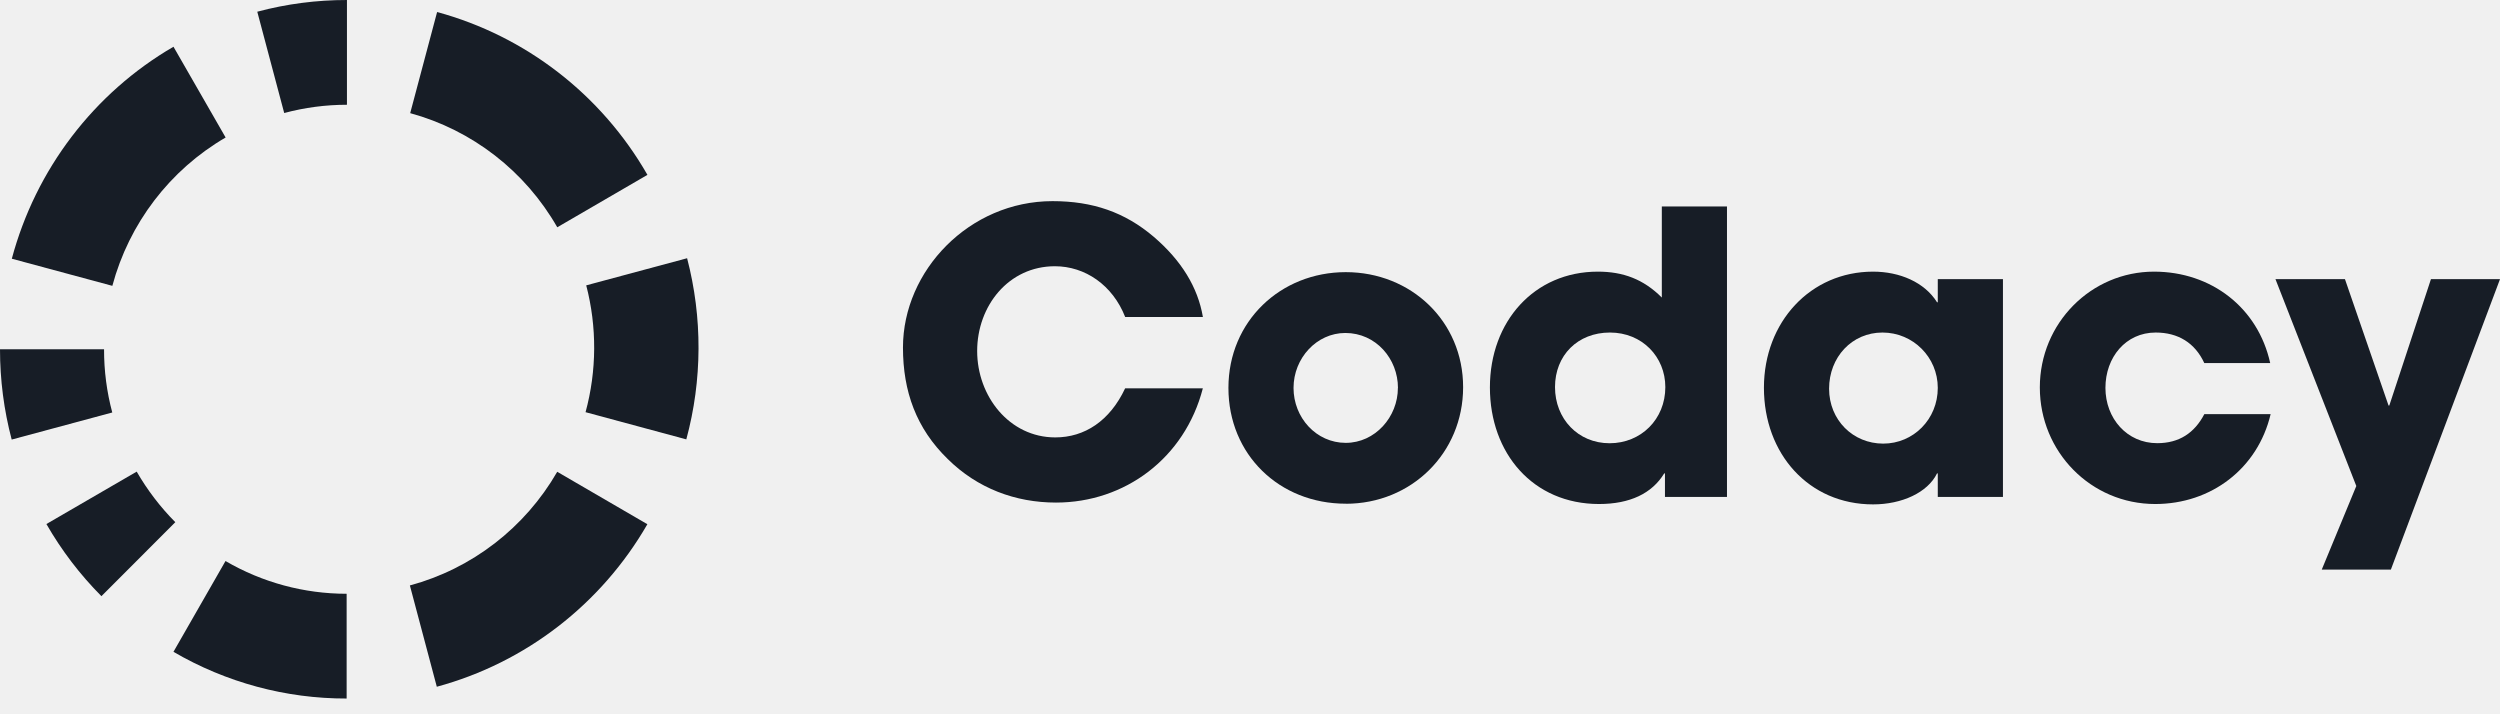
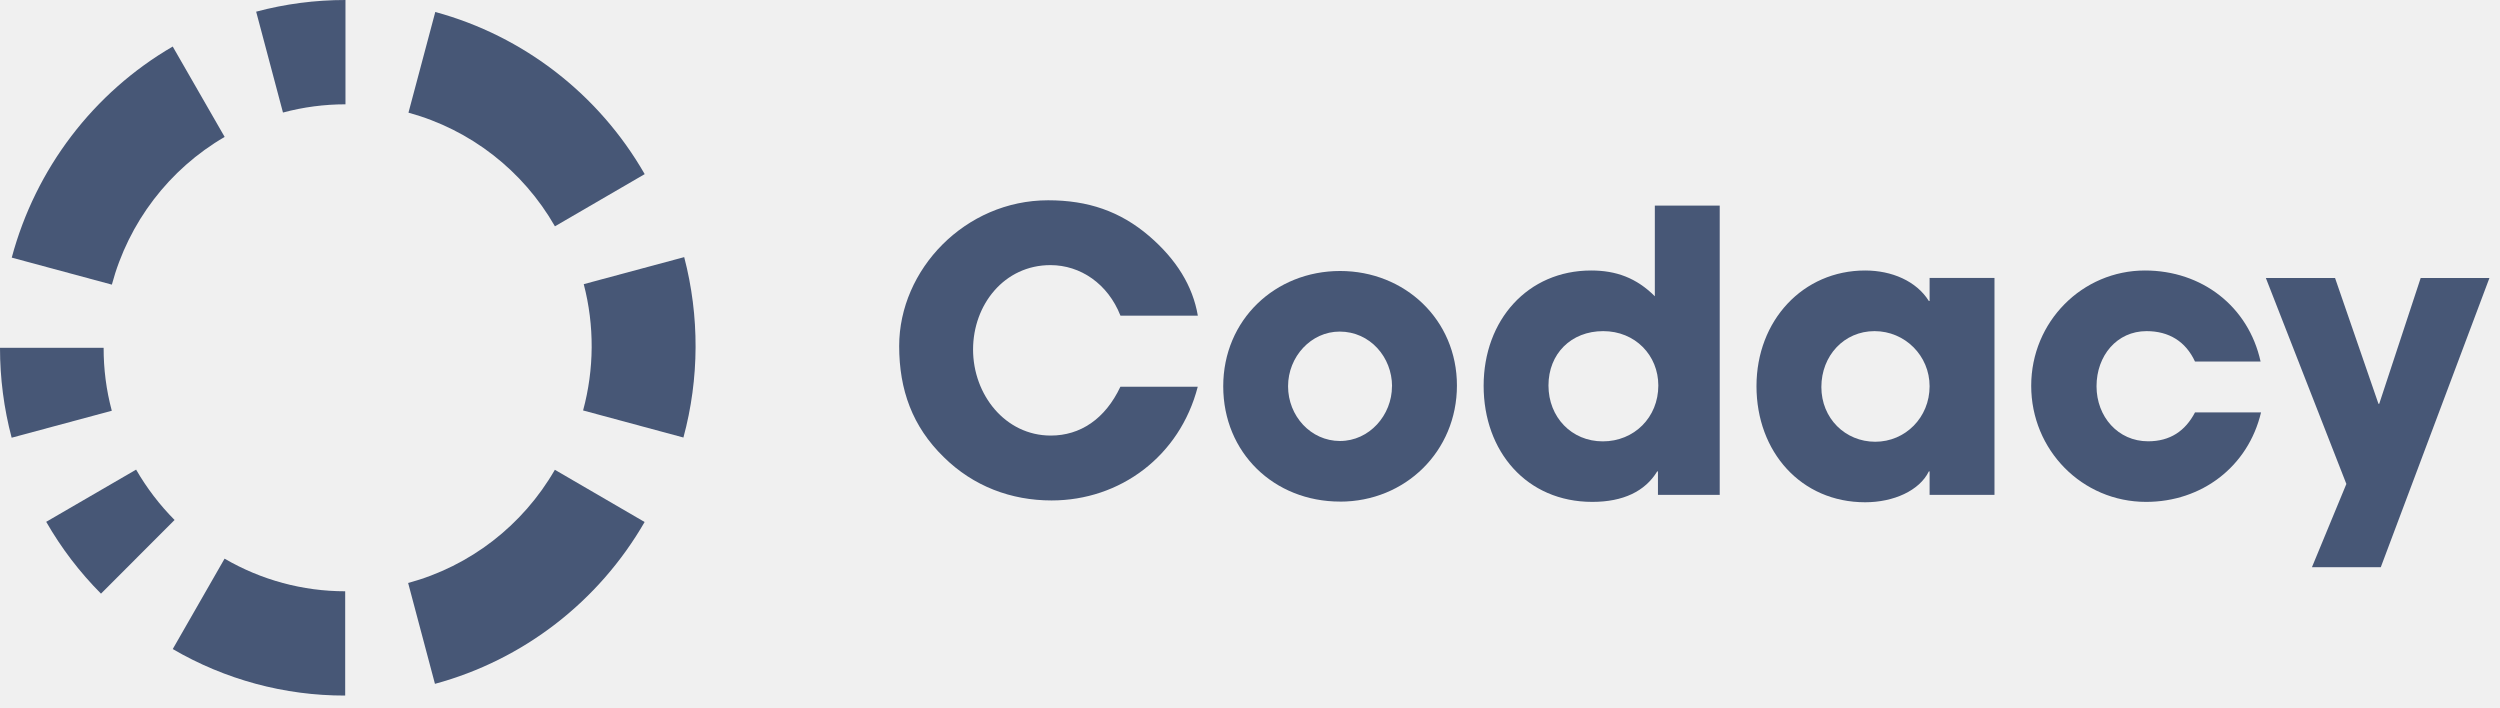
- <svg xmlns="http://www.w3.org/2000/svg" width="340" height="97" viewBox="0 0 340 97" fill="none">
-   <g clip-path="url(#clip0_129_4081)">
-     <path d="M15.276 38.884C17.557 30.372 23.101 23.111 30.685 18.7L23.593 6.356C12.762 12.654 4.862 23.027 1.607 35.186L15.284 38.876L15.276 38.884Z" fill="#171D26" />
-     <path d="M38.652 15.371C41.432 14.624 44.304 14.247 47.185 14.247V0C43.064 0 38.968 0.528 34.989 1.593L38.652 15.371Z" fill="#171D26" />
-     <path d="M55.784 15.387C64.226 17.694 71.418 23.27 75.789 30.909L88.051 23.781C81.799 12.88 71.51 4.914 59.447 1.635L55.784 15.396V15.387Z" fill="#171D26" />
-     <path d="M0 47.504C0 51.647 0.533 55.781 1.59 59.781L15.268 56.099C14.518 53.299 14.144 50.406 14.152 47.504H0Z" fill="#171D26" />
-     <path d="M6.31 71.269C8.367 74.85 10.881 78.153 13.794 81.08L23.842 71.017C21.803 68.963 20.038 66.648 18.589 64.141L6.31 71.269Z" fill="#171D26" />
-     <path d="M23.584 88.644C30.744 92.82 38.869 95.017 47.143 95V80.753C41.358 80.753 35.672 79.218 30.669 76.3L23.593 88.644H23.584Z" fill="#171D26" />
-     <path d="M75.781 64.166C71.394 71.78 64.184 77.34 55.743 79.621L59.406 93.398C71.477 90.128 81.766 82.178 88.043 71.294L75.789 64.166H75.781Z" fill="#171D26" />
-     <path d="M93.338 59.755C95.519 51.697 95.552 43.194 93.446 35.119L79.727 38.808C81.2 44.468 81.167 50.414 79.635 56.057L93.338 59.755Z" fill="#171D26" />
-     <path d="M153.017 43.093C151.311 38.768 147.575 36.209 143.464 36.209C137.168 36.209 132.895 41.6 132.895 47.742C132.895 53.883 137.271 59.487 143.515 59.487C147.515 59.487 150.936 57.244 153.017 52.817H163.585C161.129 62.319 152.966 68.35 143.617 68.35C138.115 68.35 132.938 66.431 128.886 62.422C124.613 58.259 122.804 53.243 122.804 47.264C122.804 36.798 131.829 27.355 143.148 27.355C148.59 27.355 152.974 28.848 156.924 32.217C160.66 35.425 162.903 39.05 163.594 43.11H153.025L153.017 43.093Z" fill="#171D26" />
-     <path d="M183.025 68.503C174 68.503 167.066 61.833 167.066 52.757C167.066 43.681 174.163 37.011 183.025 37.011C191.888 37.011 198.984 43.681 198.984 52.655C198.984 61.628 191.939 68.512 183.025 68.512V68.503ZM190.122 52.757C190.122 48.808 187.136 45.285 182.965 45.285C179.067 45.285 175.92 48.706 175.92 52.757C175.92 56.809 179.016 60.229 183.017 60.229C187.017 60.229 190.113 56.706 190.113 52.757H190.122Z" fill="#171D26" />
-     <path d="M226.434 67.591V64.383H226.331C224.676 67.104 221.682 68.546 217.469 68.546C208.504 68.546 202.627 61.662 202.627 52.689C202.627 43.715 208.657 36.943 217.307 36.943C220.727 36.943 223.499 37.958 226.007 40.466V28.08H234.87V67.582H226.434V67.591ZM226.485 52.646C226.485 48.535 223.337 45.225 218.953 45.225C214.568 45.225 211.481 48.322 211.481 52.646C211.481 56.971 214.628 60.281 218.902 60.281C223.175 60.281 226.485 57.022 226.485 52.646Z" fill="#171D26" />
-     <path d="M263.538 67.591V64.383H263.436C262.156 67.002 258.634 68.597 254.735 68.597C245.984 68.597 239.894 61.714 239.894 52.74C239.894 43.767 246.248 36.943 254.735 36.943C258.369 36.943 261.73 38.384 263.436 41.105H263.538V37.958H272.401V67.582H263.538V67.591ZM263.538 52.749C263.538 48.586 260.178 45.225 256.015 45.225C251.852 45.225 248.756 48.586 248.756 52.86C248.756 57.133 252.014 60.332 256.117 60.332C260.22 60.332 263.538 57.022 263.538 52.749Z" fill="#171D26" />
-     <path d="M299.79 49.388C298.511 46.616 296.208 45.225 293.171 45.225C289.111 45.225 286.339 48.586 286.339 52.749C286.339 56.911 289.273 60.272 293.384 60.272C296.37 60.272 298.451 58.882 299.79 56.323H308.806C307.049 63.744 300.694 68.546 293.111 68.546C284.36 68.546 277.417 61.449 277.417 52.689C277.417 43.929 284.411 36.943 292.949 36.943C300.746 36.943 307.092 41.856 308.747 49.379H299.782L299.79 49.388Z" fill="#171D26" />
-     <path d="M315.758 77.468L320.458 66.098L309.463 37.966H318.914L324.842 55.154H324.945L330.609 37.966H340L325.158 77.468H315.767H315.758Z" fill="#171D26" />
-   </g>
-   <defs>
-     <clipPath id="clip0_129_4081">
-       <rect width="340" height="96.635" fill="white" />
-     </clipPath>
-   </defs>
+ <svg xmlns="http://www.w3.org/2000/svg" width="106" height="30" viewBox="0 0 106 30" fill="none">
+   <path d="M4.742 12.071C5.45 9.429 7.171 7.175 9.525 5.805L7.323 1.973C3.961 3.928 1.509 7.149 0.498 10.923L4.744 12.069L4.742 12.071Z" fill="#475776" />
+   <path d="M11.998 4.772C12.862 4.54 13.753 4.423 14.648 4.423V0C13.368 0 12.097 0.164 10.861 0.495L11.998 4.772Z" fill="#475776" />
+   <path d="M17.318 4.777C19.939 5.493 22.172 7.224 23.529 9.596L27.335 7.383C25.395 3.999 22.2 1.526 18.456 0.508L17.318 4.78V4.777Z" fill="#475776" />
+   <path d="M0 14.748C0 16.034 0.165 17.317 0.494 18.559L4.74 17.416C4.507 16.546 4.391 15.648 4.394 14.748H0Z" fill="#475776" />
+   <path d="M1.959 22.125C2.597 23.237 3.378 24.262 4.282 25.171L7.402 22.047C6.769 21.409 6.221 20.691 5.771 19.912L1.959 22.125Z" fill="#475776" />
+   <path d="M7.322 27.519C9.545 28.816 12.067 29.498 14.636 29.492V25.07C12.84 25.07 11.075 24.593 9.522 23.687L7.325 27.519H7.322Z" fill="#475776" />
+   <path d="M23.525 19.92C22.163 22.284 19.925 24.01 17.305 24.718L18.442 28.995C22.189 27.98 25.384 25.512 27.332 22.133L23.528 19.92H23.525Z" fill="#475776" />
+   <path d="M28.977 18.551C29.654 16.049 29.664 13.409 29.01 10.902L24.751 12.048C25.209 13.805 25.198 15.651 24.723 17.403L28.977 18.551Z" fill="#475776" />
+   <path d="M47.505 13.378C46.975 12.036 45.815 11.241 44.539 11.241C42.584 11.241 41.258 12.915 41.258 14.821C41.258 16.728 42.616 18.468 44.554 18.468C45.797 18.468 46.858 17.771 47.505 16.397H50.785C50.023 19.347 47.489 21.219 44.586 21.219C42.878 21.219 41.271 20.623 40.013 19.379C38.686 18.086 38.125 16.529 38.125 14.673C38.125 11.424 40.927 8.492 44.441 8.492C46.13 8.492 47.491 8.956 48.717 10.002C49.877 10.997 50.574 12.123 50.788 13.383H47.507L47.505 13.378Z" fill="#475776" />
+   <path d="M56.82 21.267C54.018 21.267 51.865 19.196 51.865 16.378C51.865 13.561 54.068 11.49 56.82 11.49C59.571 11.49 61.774 13.561 61.774 16.346C61.774 19.132 59.587 21.269 56.82 21.269V21.267ZM59.023 16.378C59.023 15.152 58.096 14.059 56.801 14.059C55.591 14.059 54.614 15.12 54.614 16.378C54.614 17.636 55.575 18.698 56.817 18.698C58.059 18.698 59.02 17.604 59.02 16.378H59.023Z" fill="#475776" />
+   <path d="M70.297 20.983V19.988H70.265C69.751 20.832 68.822 21.28 67.514 21.28C64.731 21.28 62.906 19.143 62.906 16.357C62.906 13.571 64.778 11.469 67.464 11.469C68.525 11.469 69.386 11.784 70.165 12.562V8.717H72.916V20.981H70.297V20.983ZM70.313 16.344C70.313 15.068 69.336 14.04 67.975 14.04C66.614 14.04 65.655 15.001 65.655 16.344C65.655 17.686 66.632 18.714 67.959 18.714C69.285 18.714 70.313 17.702 70.313 16.344Z" fill="#475776" />
+   <path d="M81.815 20.983V19.988H81.783C81.386 20.801 80.292 21.296 79.082 21.296C76.365 21.296 74.475 19.159 74.475 16.373C74.475 13.587 76.447 11.469 79.082 11.469C80.21 11.469 81.254 11.916 81.783 12.761H81.815V11.784H84.566V20.981H81.815V20.983ZM81.815 16.376C81.815 15.083 80.772 14.04 79.48 14.04C78.187 14.04 77.226 15.083 77.226 16.41C77.226 17.737 78.237 18.73 79.511 18.73C80.785 18.73 81.815 17.702 81.815 16.376Z" fill="#475776" />
+   <path d="M93.069 15.332C92.672 14.472 91.957 14.04 91.014 14.04C89.754 14.04 88.893 15.083 88.893 16.376C88.893 17.668 89.804 18.711 91.08 18.711C92.007 18.711 92.653 18.28 93.069 17.485H95.868C95.322 19.789 93.35 21.28 90.996 21.28C88.279 21.28 86.123 19.077 86.123 16.357C86.123 13.637 88.294 11.469 90.945 11.469C93.365 11.469 95.336 12.994 95.849 15.33H93.066L93.069 15.332Z" fill="#475776" />
+   <path d="M98.026 24.05L99.486 20.52L96.072 11.787H99.006L100.847 17.122H100.879L102.637 11.787H105.552L100.945 24.05H98.029H98.026Z" fill="#475776" />
</svg>
